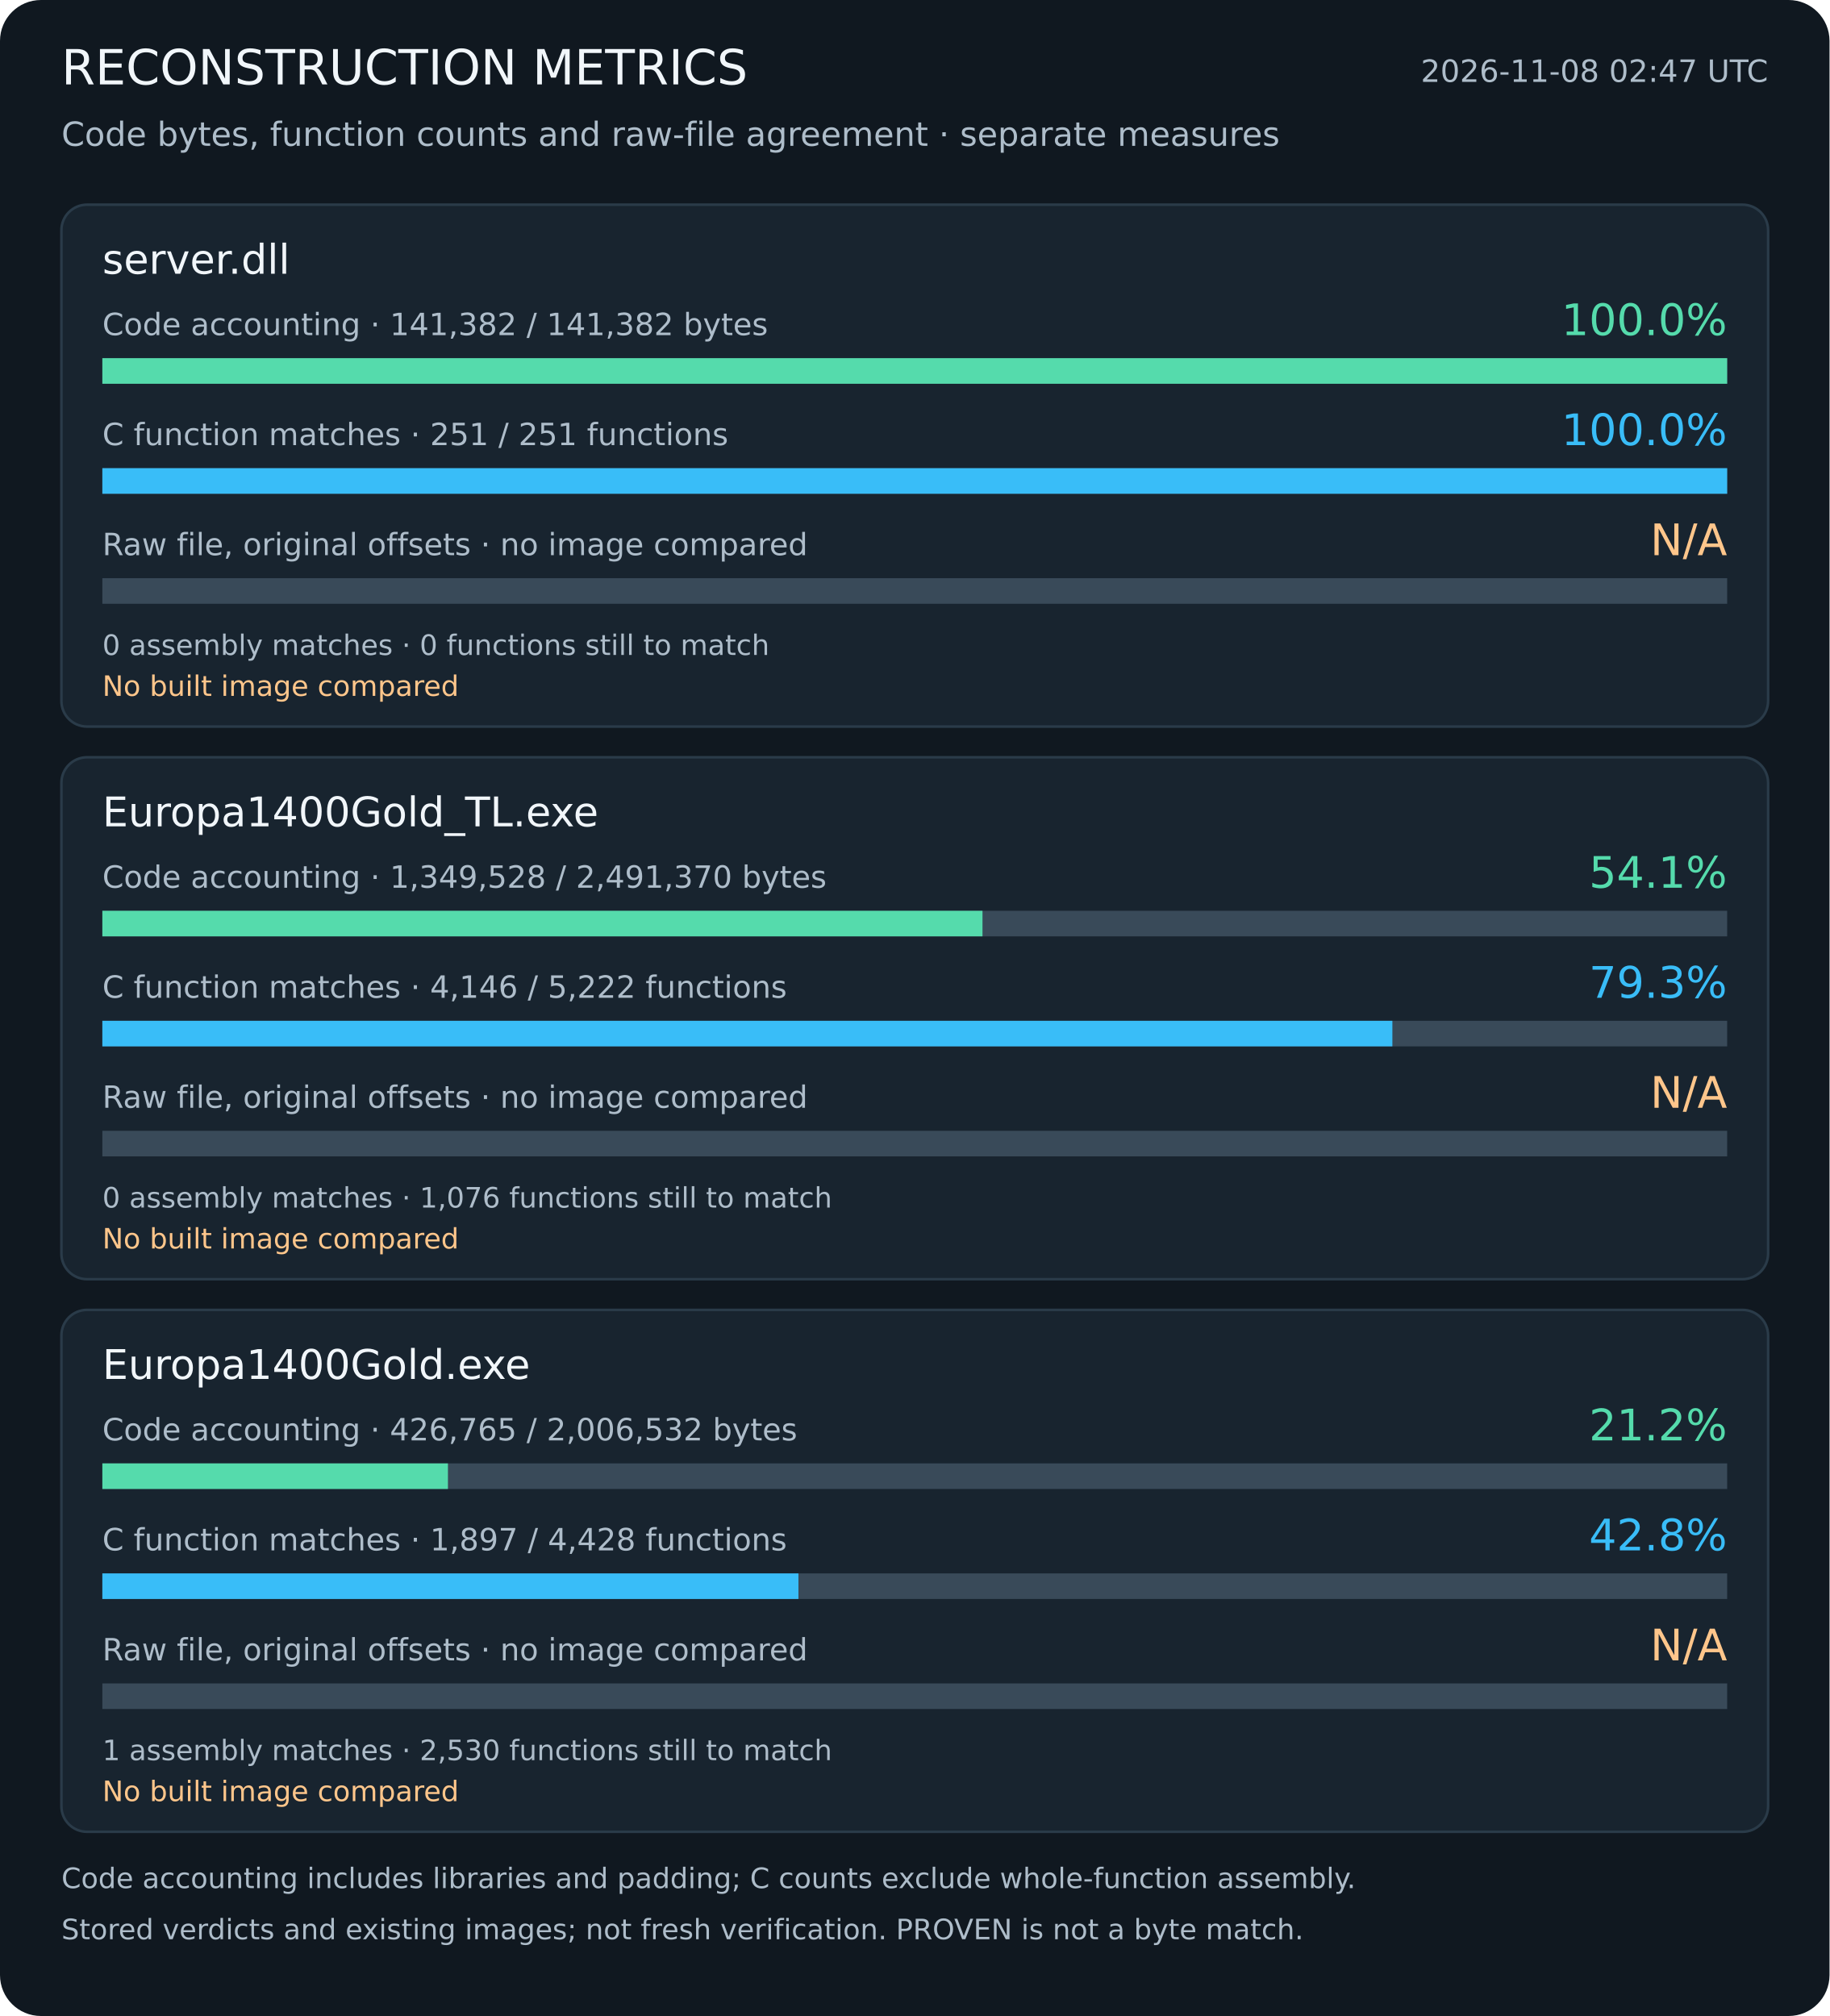
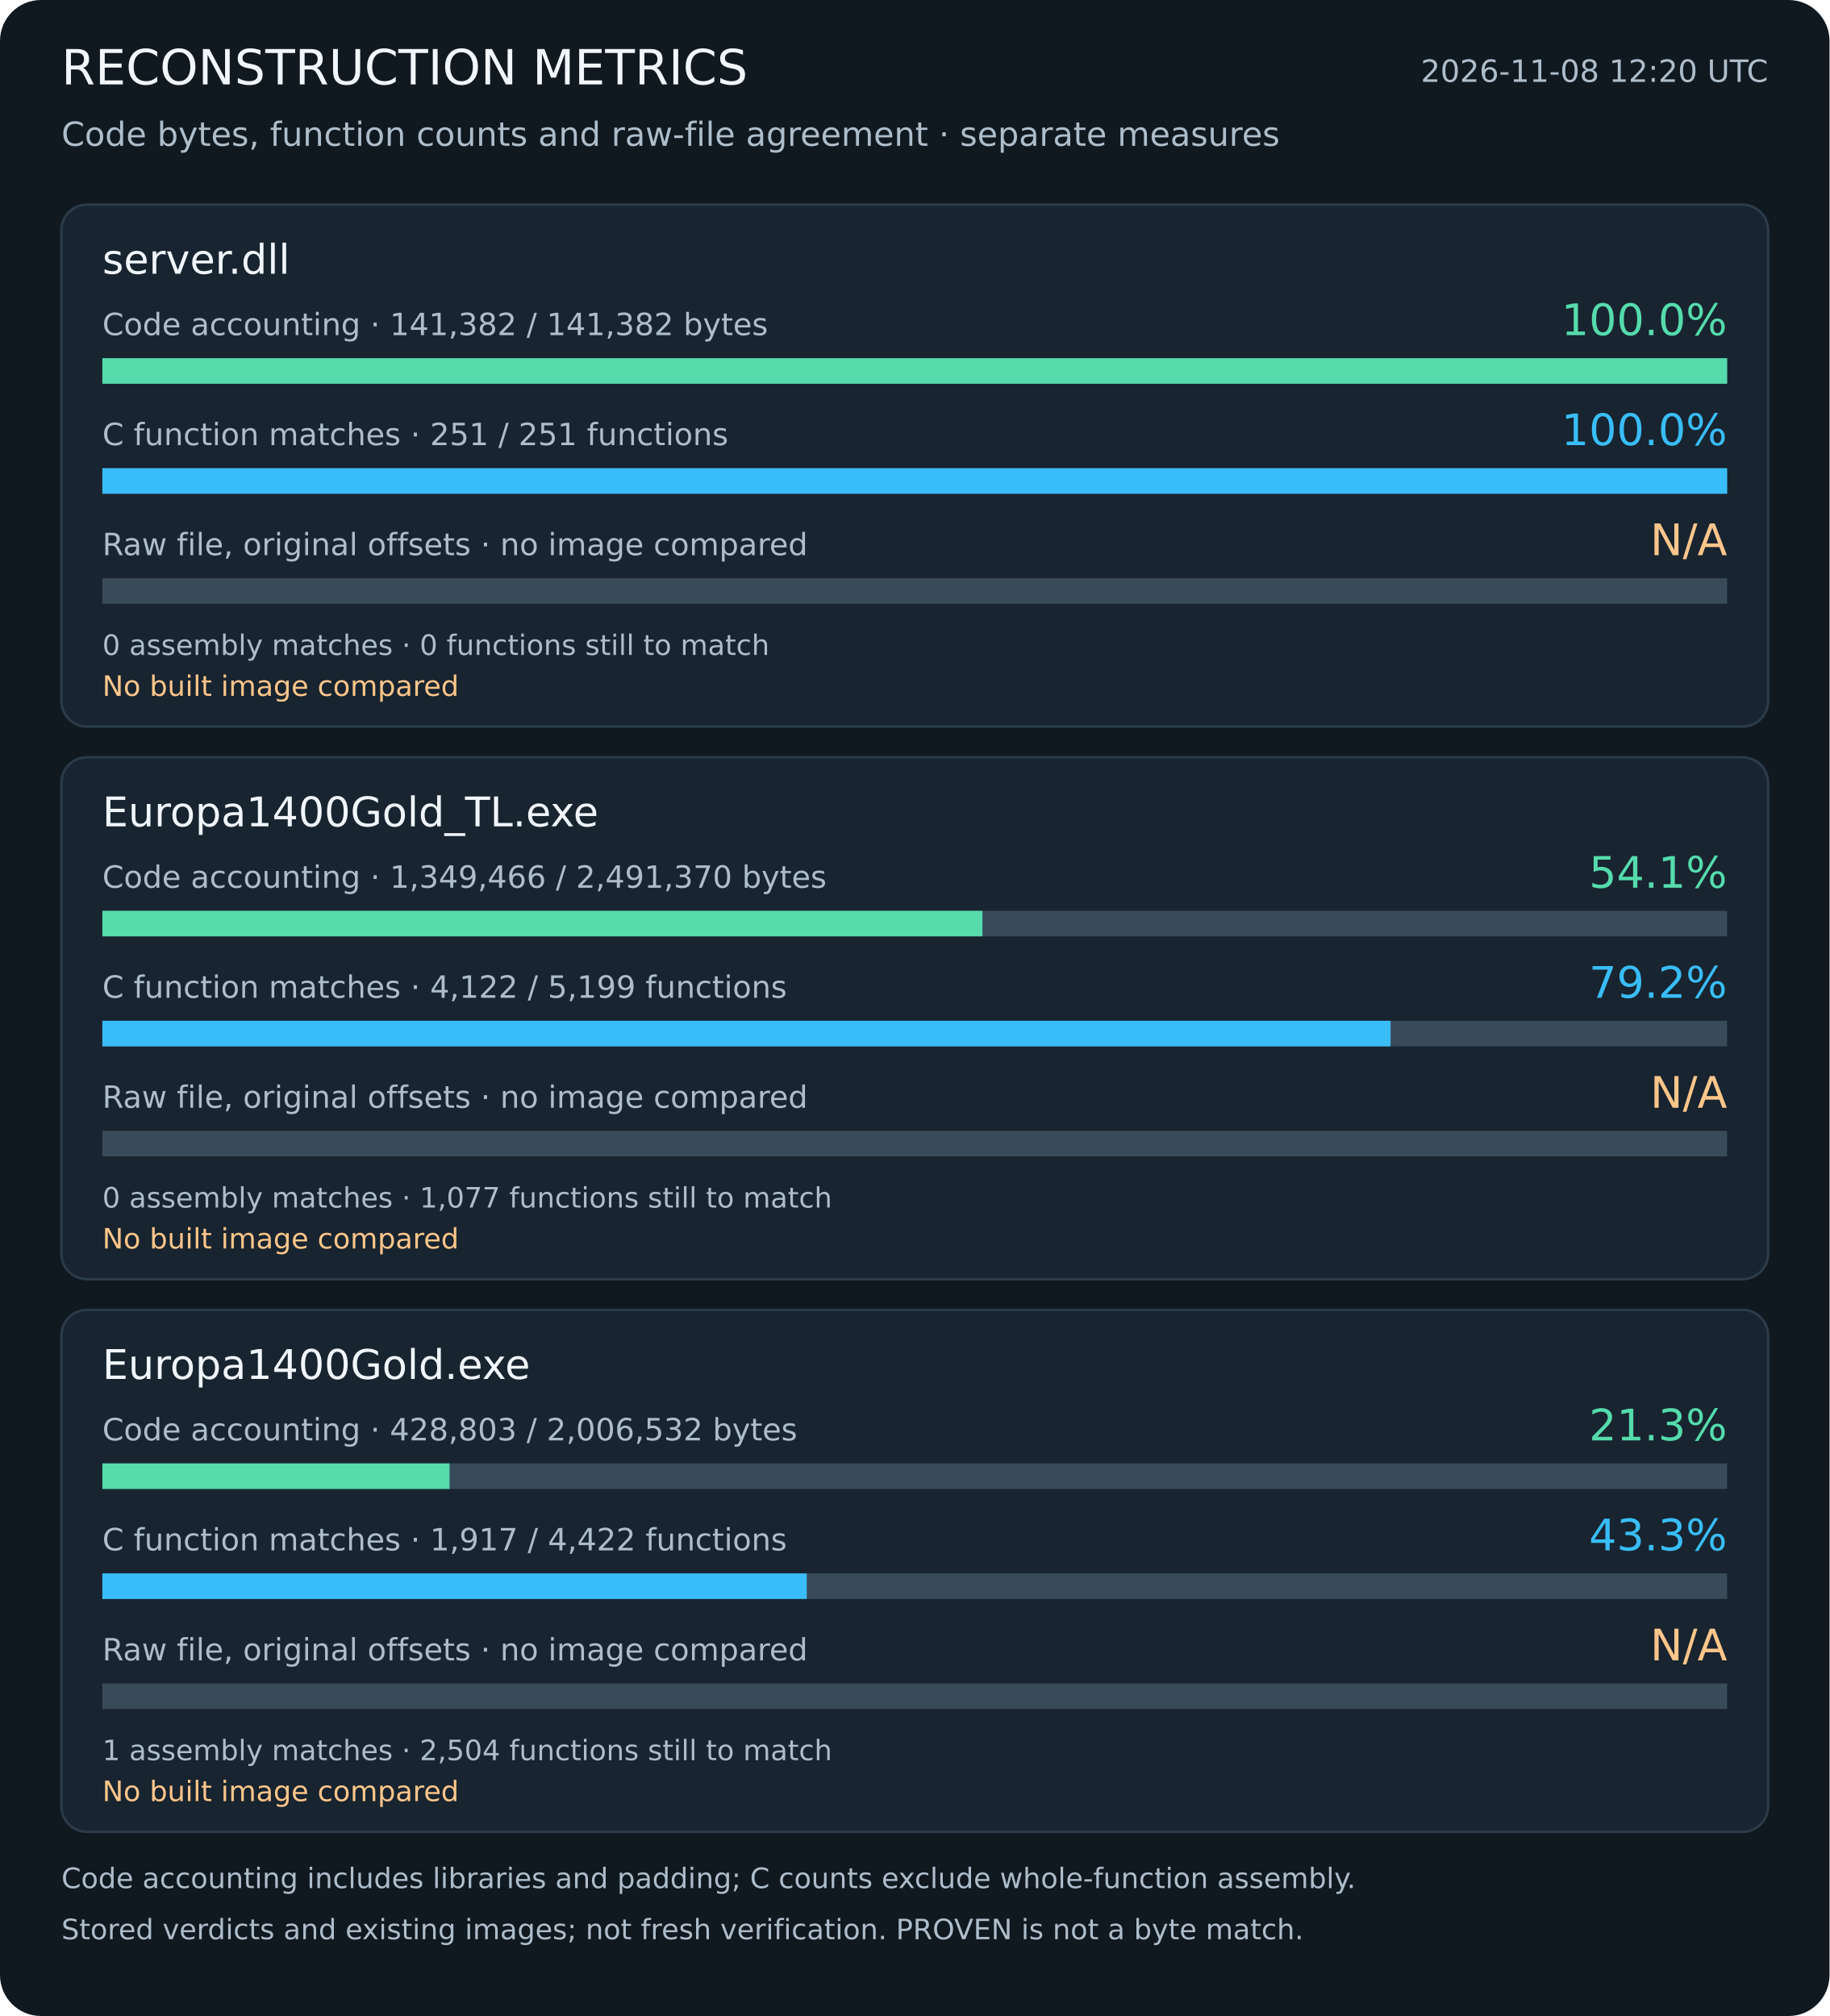
<svg xmlns="http://www.w3.org/2000/svg" width="715" height="788" viewBox="0 0 715 788" role="img" aria-labelledby="title description">
  <rect width="715" height="788" rx="16" fill="#101820" />
  <g font-family="DejaVu Sans, sans-serif">
    <text x="24" y="33" font-size="19" fill="#f1f6fa" text-anchor="start">RECONSTRUCTION METRICS</text>
-     <text x="691" y="32" font-size="12" fill="#aebdca" text-anchor="end">2026-11-08 02:47 UTC</text>
+     <text x="691" y="32" font-size="12" fill="#aebdca" text-anchor="end">2026-11-08 12:20 UTC</text>
    <text x="24" y="57" font-size="13" fill="#aebdca" text-anchor="start">Code bytes, function counts and raw-file agreement · separate measures</text>
    <rect x="24" y="80" width="667" height="204" rx="10" fill="#18242f" stroke="#2a3b49" />
    <text x="40" y="107" font-size="16" fill="#f1f6fa" text-anchor="start">server.dll</text>
    <text x="40" y="131" font-size="12" fill="#aebdca" text-anchor="start">Code accounting · 141,382 / 141,382 bytes</text>
    <text x="675" y="131" font-size="17" fill="#55dbac" text-anchor="end">100.0%</text>
    <rect x="40" y="140" width="635" height="10" fill="#394a59" />
    <rect x="40" y="140" width="635.00" height="10" fill="#55dbac" />
    <text x="40" y="174" font-size="12" fill="#aebdca" text-anchor="start">C function matches · 251 / 251 functions</text>
    <text x="675" y="174" font-size="17" fill="#39bdf8" text-anchor="end">100.0%</text>
    <rect x="40" y="183" width="635" height="10" fill="#394a59" />
    <rect x="40" y="183" width="635.00" height="10" fill="#39bdf8" />
    <text x="40" y="217" font-size="12" fill="#aebdca" text-anchor="start">Raw file, original offsets · no image compared</text>
    <text x="675" y="217" font-size="17" fill="#ffc68b" text-anchor="end">N/A</text>
    <rect x="40" y="226" width="635" height="10" fill="#394a59" />
    <text x="40" y="256" font-size="11" fill="#aebdca" text-anchor="start">0 assembly matches · 0 functions still to match</text>
    <text x="40" y="272" font-size="11" fill="#ffc68b" text-anchor="start">No built image compared</text>
    <rect x="24" y="296" width="667" height="204" rx="10" fill="#18242f" stroke="#2a3b49" />
    <text x="40" y="323" font-size="16" fill="#f1f6fa" text-anchor="start">Europa1400Gold_TL.exe</text>
-     <text x="40" y="347" font-size="12" fill="#aebdca" text-anchor="start">Code accounting · 1,349,528 / 2,491,370 bytes</text>
+     <text x="40" y="347" font-size="12" fill="#aebdca" text-anchor="start">Code accounting · 1,349,466 / 2,491,370 bytes</text>
    <text x="675" y="347" font-size="17" fill="#55dbac" text-anchor="end">54.1%</text>
    <rect x="40" y="356" width="635" height="10" fill="#394a59" />
-     <rect x="40" y="356" width="343.97" height="10" fill="#55dbac" />
-     <text x="40" y="390" font-size="12" fill="#aebdca" text-anchor="start">C function matches · 4,146 / 5,222 functions</text>
-     <text x="675" y="390" font-size="17" fill="#39bdf8" text-anchor="end">79.3%</text>
+     <rect x="40" y="356" width="343.95" height="10" fill="#55dbac" />
+     <text x="40" y="390" font-size="12" fill="#aebdca" text-anchor="start">C function matches · 4,122 / 5,199 functions</text>
+     <text x="675" y="390" font-size="17" fill="#39bdf8" text-anchor="end">79.2%</text>
    <rect x="40" y="399" width="635" height="10" fill="#394a59" />
-     <rect x="40" y="399" width="504.16" height="10" fill="#39bdf8" />
+     <rect x="40" y="399" width="503.46" height="10" fill="#39bdf8" />
    <text x="40" y="433" font-size="12" fill="#aebdca" text-anchor="start">Raw file, original offsets · no image compared</text>
    <text x="675" y="433" font-size="17" fill="#ffc68b" text-anchor="end">N/A</text>
    <rect x="40" y="442" width="635" height="10" fill="#394a59" />
-     <text x="40" y="472" font-size="11" fill="#aebdca" text-anchor="start">0 assembly matches · 1,076 functions still to match</text>
+     <text x="40" y="472" font-size="11" fill="#aebdca" text-anchor="start">0 assembly matches · 1,077 functions still to match</text>
    <text x="40" y="488" font-size="11" fill="#ffc68b" text-anchor="start">No built image compared</text>
    <rect x="24" y="512" width="667" height="204" rx="10" fill="#18242f" stroke="#2a3b49" />
    <text x="40" y="539" font-size="16" fill="#f1f6fa" text-anchor="start">Europa1400Gold.exe</text>
-     <text x="40" y="563" font-size="12" fill="#aebdca" text-anchor="start">Code accounting · 426,765 / 2,006,532 bytes</text>
-     <text x="675" y="563" font-size="17" fill="#55dbac" text-anchor="end">21.2%</text>
+     <text x="40" y="563" font-size="12" fill="#aebdca" text-anchor="start">Code accounting · 428,803 / 2,006,532 bytes</text>
+     <text x="675" y="563" font-size="17" fill="#55dbac" text-anchor="end">21.3%</text>
    <rect x="40" y="572" width="635" height="10" fill="#394a59" />
-     <rect x="40" y="572" width="135.06" height="10" fill="#55dbac" />
-     <text x="40" y="606" font-size="12" fill="#aebdca" text-anchor="start">C function matches · 1,897 / 4,428 functions</text>
-     <text x="675" y="606" font-size="17" fill="#39bdf8" text-anchor="end">42.8%</text>
+     <rect x="40" y="572" width="135.70" height="10" fill="#55dbac" />
+     <text x="40" y="606" font-size="12" fill="#aebdca" text-anchor="start">C function matches · 1,917 / 4,422 functions</text>
+     <text x="675" y="606" font-size="17" fill="#39bdf8" text-anchor="end">43.3%</text>
    <rect x="40" y="615" width="635" height="10" fill="#394a59" />
-     <rect x="40" y="615" width="272.04" height="10" fill="#39bdf8" />
+     <rect x="40" y="615" width="275.28" height="10" fill="#39bdf8" />
    <text x="40" y="649" font-size="12" fill="#aebdca" text-anchor="start">Raw file, original offsets · no image compared</text>
    <text x="675" y="649" font-size="17" fill="#ffc68b" text-anchor="end">N/A</text>
    <rect x="40" y="658" width="635" height="10" fill="#394a59" />
-     <text x="40" y="688" font-size="11" fill="#aebdca" text-anchor="start">1 assembly matches · 2,530 functions still to match</text>
+     <text x="40" y="688" font-size="11" fill="#aebdca" text-anchor="start">1 assembly matches · 2,504 functions still to match</text>
    <text x="40" y="704" font-size="11" fill="#ffc68b" text-anchor="start">No built image compared</text>
    <text x="24" y="738" font-size="11" fill="#aebdca" text-anchor="start">Code accounting includes libraries and padding; C counts exclude whole-function assembly.</text>
    <text x="24" y="758" font-size="11" fill="#aebdca" text-anchor="start">Stored verdicts and existing images; not fresh verification. PROVEN is not a byte match.</text>
  </g>
</svg>
